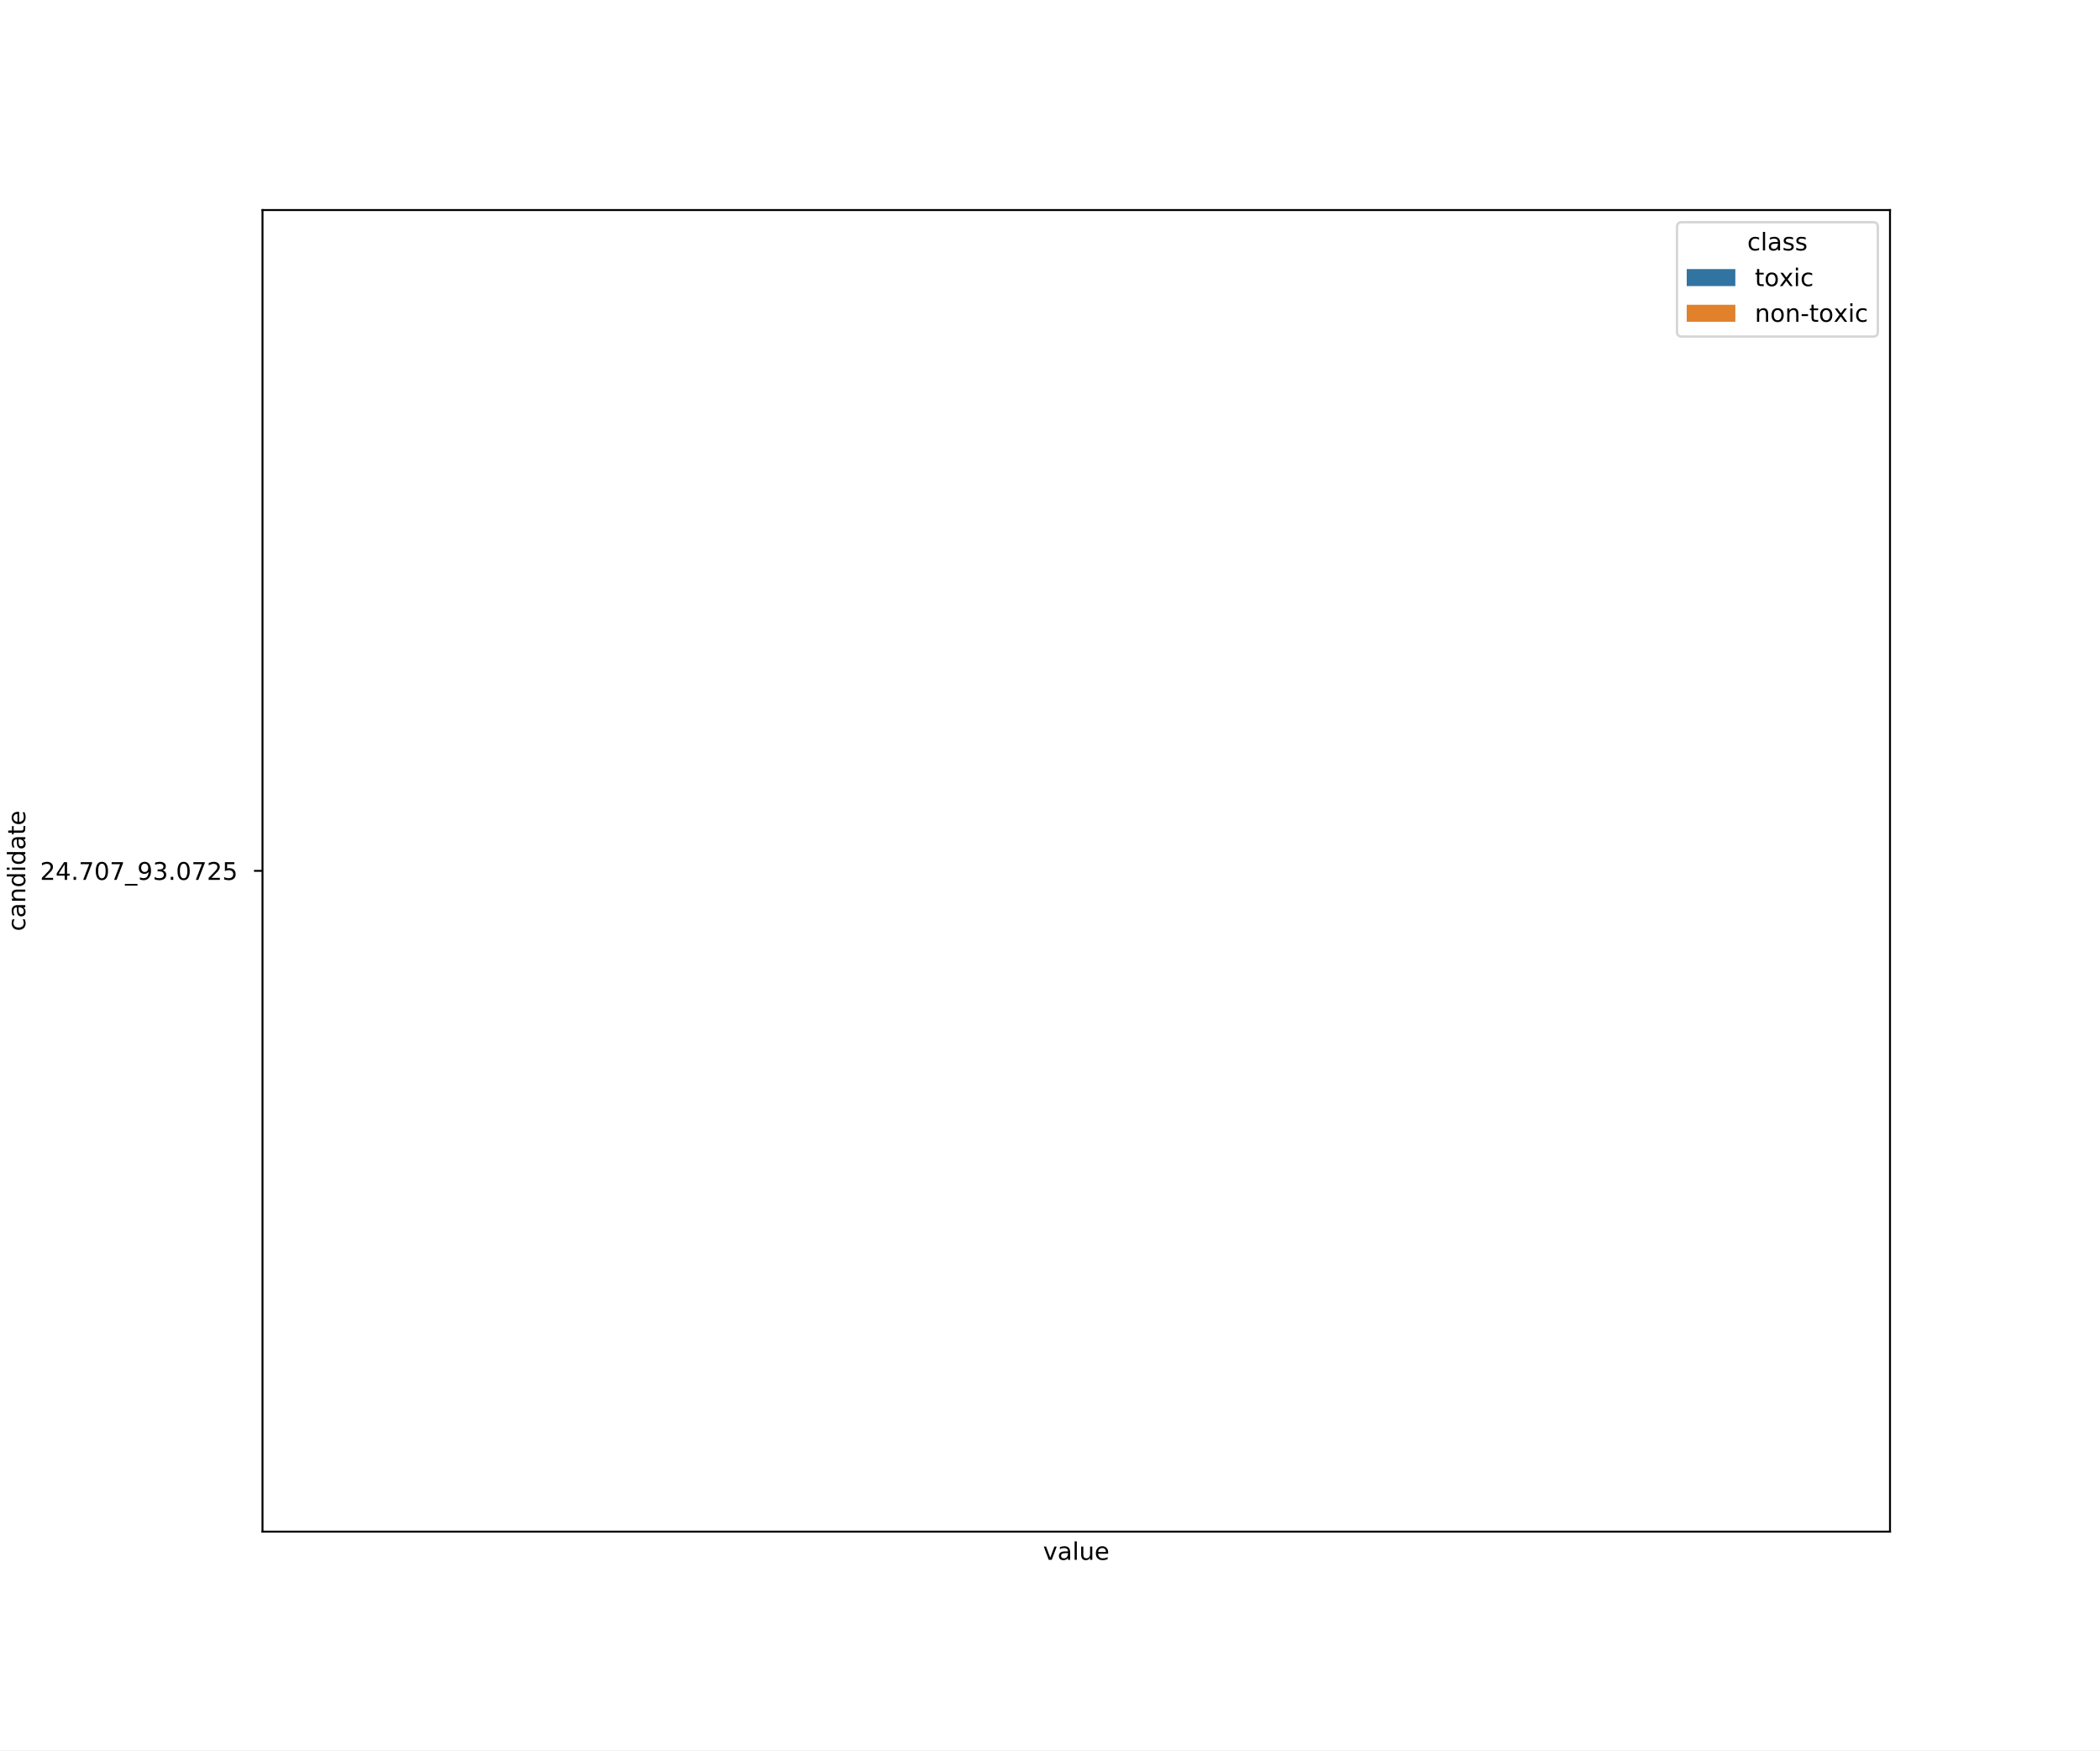
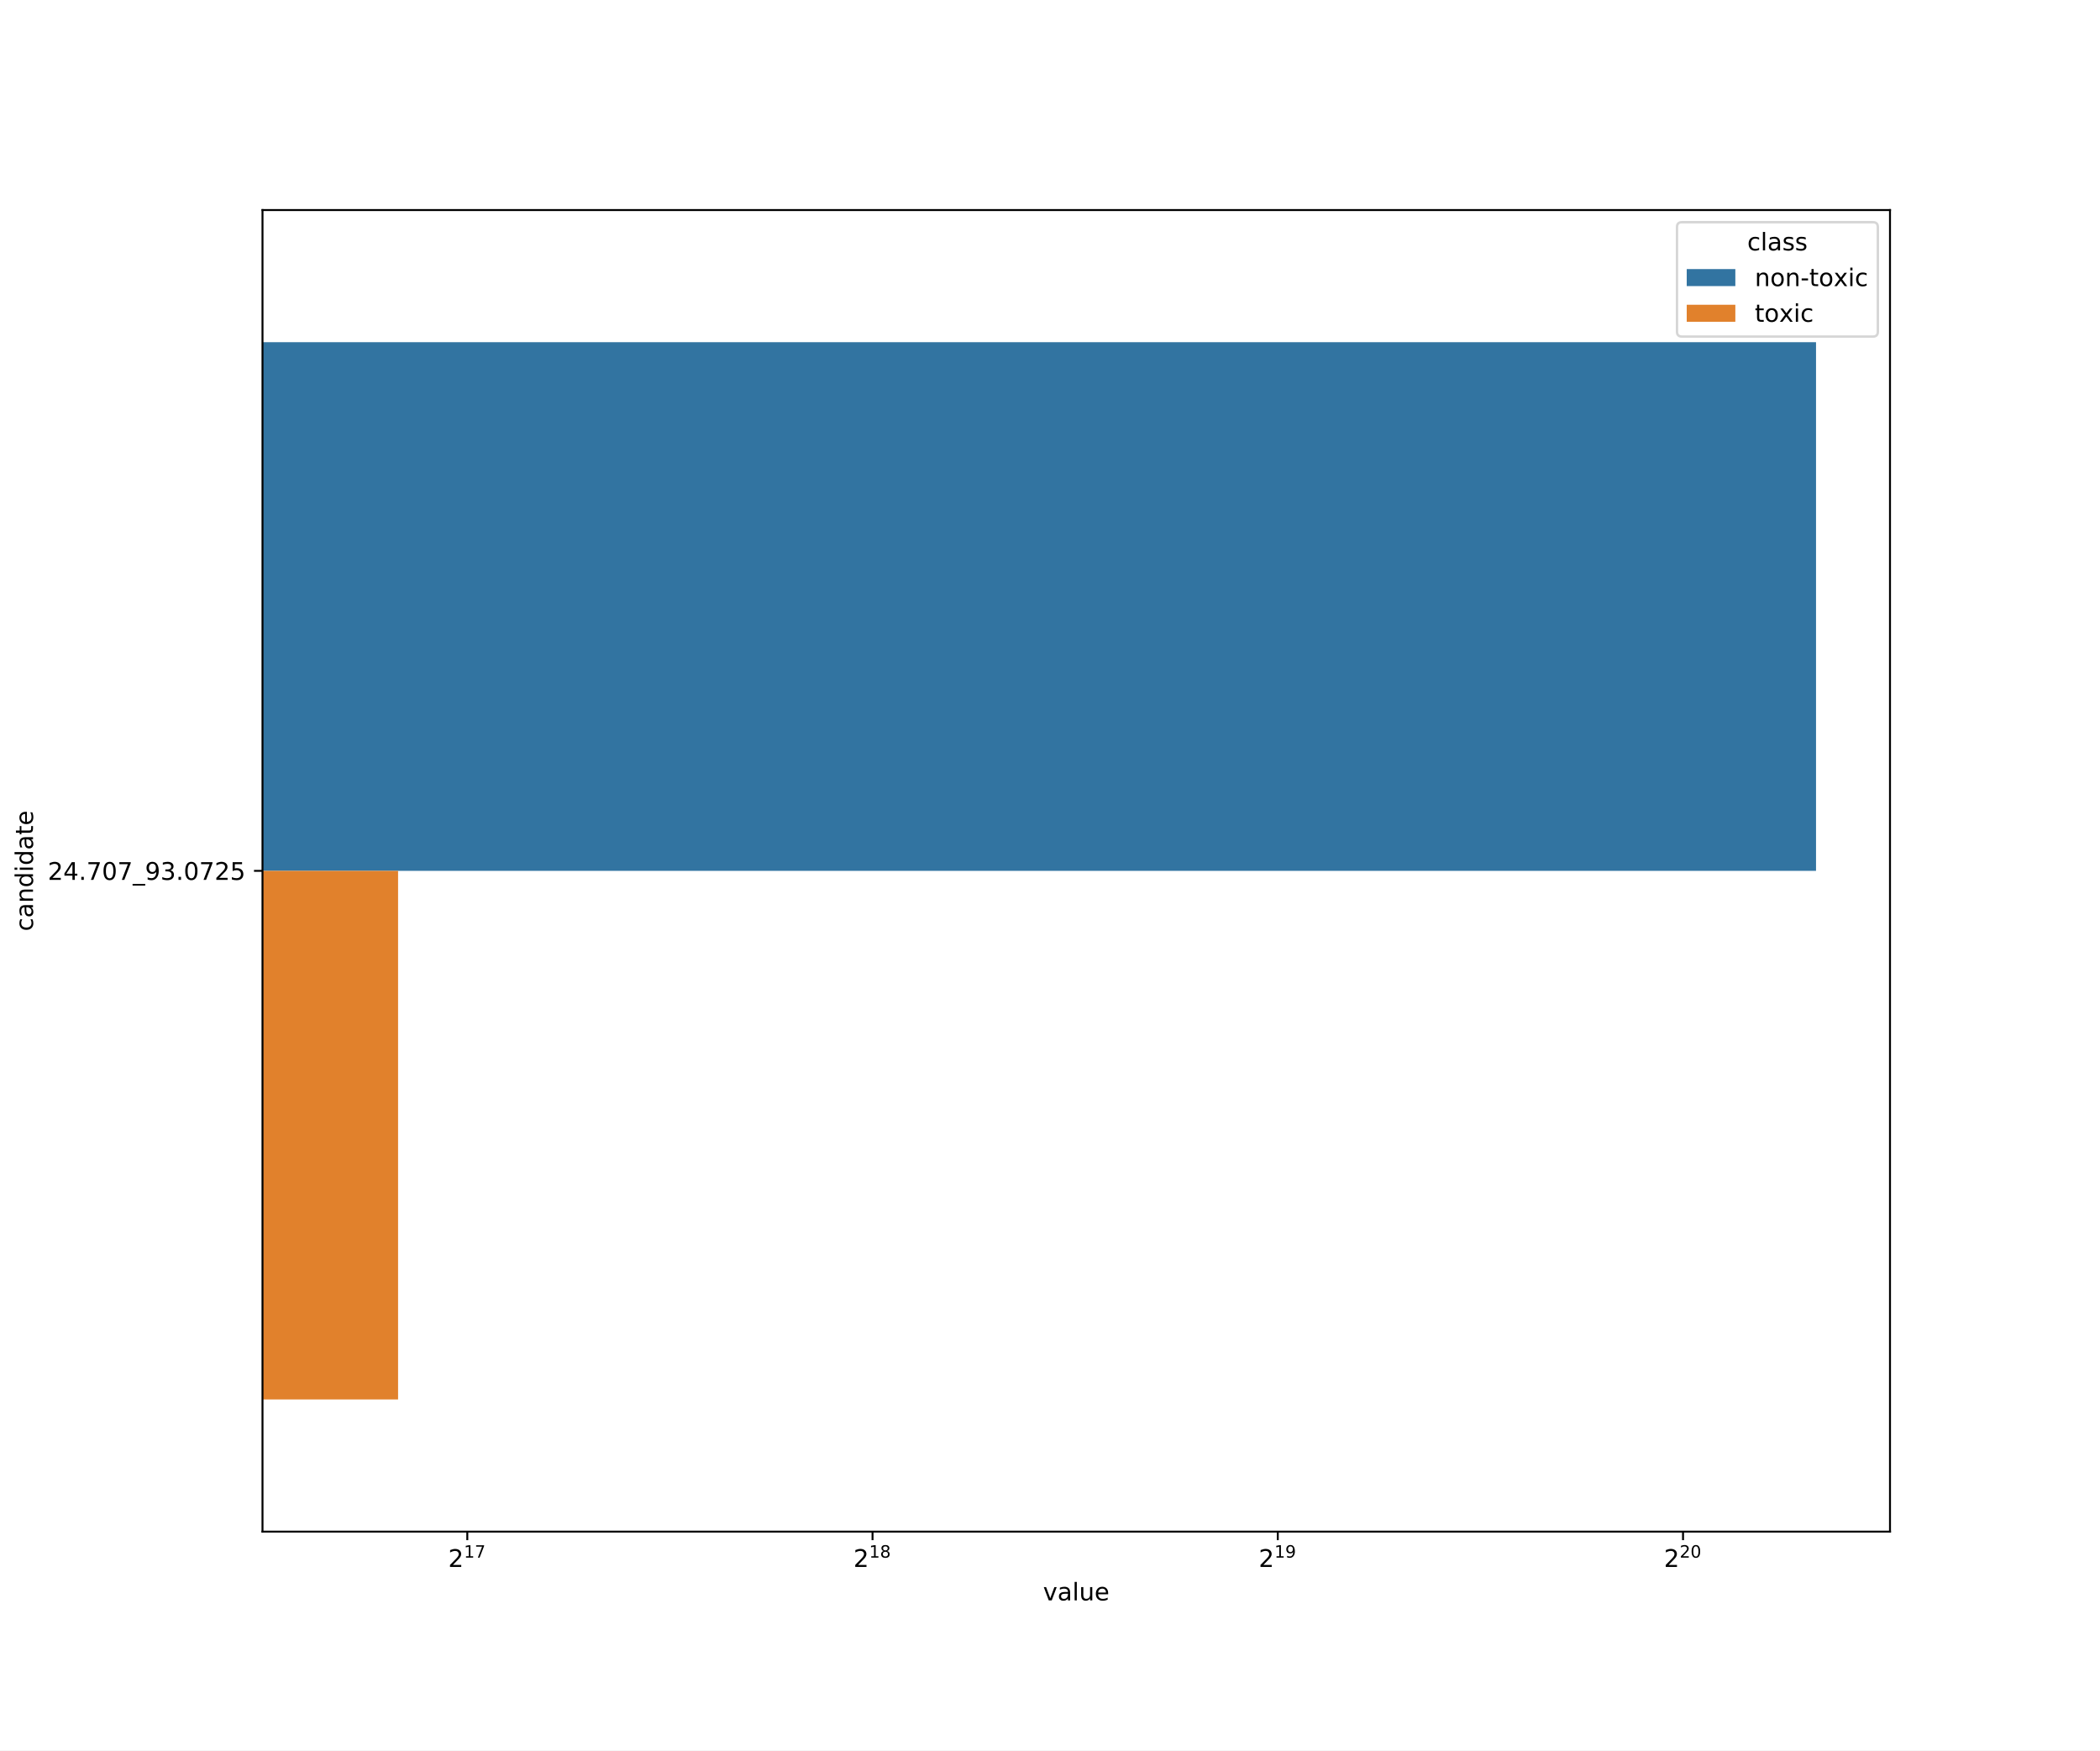
<svg xmlns="http://www.w3.org/2000/svg" xmlns:xlink="http://www.w3.org/1999/xlink" height="720pt" version="1.1" viewBox="0 0 864 720" width="864pt">
  <defs>
    <style type="text/css">
*{stroke-linecap:butt;stroke-linejoin:round;}
  </style>
  </defs>
  <g id="figure_1">
    <g id="patch_1">
      <path d="M 0 720  L 864 720  L 864 0  L 0 0  z " style="fill:#ffffff;" />
    </g>
    <g id="axes_1">
      <g id="patch_2">
        <path d="M 108 630  L 777.6 630  L 777.6 86.4  L 108 86.4  z " style="fill:#ffffff;" />
      </g>
      <g id="patch_3">
-         <path clip-path="url(#pecc3ba14d9)" d="M -4085236.032 140.76  L -13136.933 140.76  L -13136.933 358.2  L -4085236.032 358.2  z " style="fill:#3274a1;" />
+         <path clip-path="url(#p44e87a5afe)" d="M -169371.602 140.76  L 747.164 140.76  L 747.164 358.2  L -169371.602 358.2  z " style="fill:#3274a1;" />
      </g>
      <g id="patch_4">
-         <path clip-path="url(#pecc3ba14d9)" d="M -4085236.032 358.2  L 747.164 358.2  L 747.164 575.64  L -4085236.032 575.64  z " style="fill:#e1812c;" />
+         <path clip-path="url(#p44e87a5afe)" d="M -169371.602 358.2  L 163.78 358.2  L 163.78 575.64  L -169371.602 575.64  z " style="fill:#e1812c;" />
      </g>
      <g id="matplotlib.axis_1">
-         <g id="text_1">
+         <g id="xtick_1">
+           <g id="line2d_1">
+             <defs>
+               <path d="M 0 0  L 0 3.5  " id="mcbaa0d38ab" style="stroke:#000000;stroke-width:0.8;" />
+             </defs>
+             <g>
+               <use style="stroke:#000000;stroke-width:0.8;" x="192.259" xlink:href="#mcbaa0d38ab" y="630" />
+             </g>
+           </g>
+           <g id="text_1">
+             <defs>
+               <path d="M 19.188 8.297  L 53.609 8.297  L 53.609 0  L 7.328 0  L 7.328 8.297  Q 12.938 14.109 22.625 23.891  Q 32.328 33.688 34.812 36.531  Q 39.547 41.844 41.422 45.531  Q 43.312 49.219 43.312 52.781  Q 43.312 58.594 39.234 62.25  Q 35.156 65.922 28.609 65.922  Q 23.969 65.922 18.812 64.312  Q 13.672 62.703 7.812 59.422  L 7.812 69.391  Q 13.766 71.781 18.938 73  Q 24.125 74.219 28.422 74.219  Q 39.75 74.219 46.484 68.547  Q 53.219 62.891 53.219 53.422  Q 53.219 48.922 51.531 44.891  Q 49.859 40.875 45.406 35.406  Q 44.188 33.984 37.641 27.219  Q 31.109 20.453 19.188 8.297  z " id="DejaVuSans-50" />
+               <path d="M 12.406 8.297  L 28.516 8.297  L 28.516 63.922  L 10.984 60.406  L 10.984 69.391  L 28.422 72.906  L 38.281 72.906  L 38.281 8.297  L 54.391 8.297  L 54.391 0  L 12.406 0  z " id="DejaVuSans-49" />
+               <path d="M 8.203 72.906  L 55.078 72.906  L 55.078 68.703  L 28.609 0  L 18.312 0  L 43.219 64.594  L 8.203 64.594  z " id="DejaVuSans-55" />
+             </defs>
+             <g transform="translate(184.4088 644.5984)scale(0.1 -0.1)">
+               <use transform="translate(0 0.684375)" xlink:href="#DejaVuSans-50" />
+               <use transform="translate(64.58008 38.96563)scale(0.7)" xlink:href="#DejaVuSans-49" />
+               <use transform="translate(109.1162 38.96563)scale(0.7)" xlink:href="#DejaVuSans-55" />
+             </g>
+           </g>
+         </g>
+         <g id="xtick_2">
+           <g id="line2d_2">
+             <g>
+               <use style="stroke:#000000;stroke-width:0.8;" x="358.988" xlink:href="#mcbaa0d38ab" y="630" />
+             </g>
+           </g>
+           <g id="text_2">
+             <defs>
+               <path d="M 31.781 34.625  Q 24.75 34.625 20.719 30.859  Q 16.703 27.094 16.703 20.516  Q 16.703 13.922 20.719 10.156  Q 24.75 6.391 31.781 6.391  Q 38.812 6.391 42.859 10.172  Q 46.922 13.969 46.922 20.516  Q 46.922 27.094 42.891 30.859  Q 38.875 34.625 31.781 34.625  z M 21.922 38.812  Q 15.578 40.375 12.031 44.719  Q 8.5 49.078 8.5 55.328  Q 8.5 64.062 14.719 69.141  Q 20.953 74.219 31.781 74.219  Q 42.672 74.219 48.875 69.141  Q 55.078 64.062 55.078 55.328  Q 55.078 49.078 51.531 44.719  Q 48 40.375 41.703 38.812  Q 48.828 37.156 52.797 32.312  Q 56.781 27.484 56.781 20.516  Q 56.781 9.906 50.312 4.234  Q 43.844 -1.422 31.781 -1.422  Q 19.734 -1.422 13.25 4.234  Q 6.781 9.906 6.781 20.516  Q 6.781 27.484 10.781 32.312  Q 14.797 37.156 21.922 38.812  z M 18.312 54.391  Q 18.312 48.734 21.844 45.562  Q 25.391 42.391 31.781 42.391  Q 38.141 42.391 41.719 45.562  Q 45.312 48.734 45.312 54.391  Q 45.312 60.062 41.719 63.234  Q 38.141 66.406 31.781 66.406  Q 25.391 66.406 21.844 63.234  Q 18.312 60.062 18.312 54.391  z " id="DejaVuSans-56" />
+             </defs>
+             <g transform="translate(351.1382 644.5984)scale(0.1 -0.1)">
+               <use transform="translate(0 0.765625)" xlink:href="#DejaVuSans-50" />
+               <use transform="translate(64.58008 39.04688)scale(0.7)" xlink:href="#DejaVuSans-49" />
+               <use transform="translate(109.1162 39.04688)scale(0.7)" xlink:href="#DejaVuSans-56" />
+             </g>
+           </g>
+         </g>
+         <g id="xtick_3">
+           <g id="line2d_3">
+             <g>
+               <use style="stroke:#000000;stroke-width:0.8;" x="525.718" xlink:href="#mcbaa0d38ab" y="630" />
+             </g>
+           </g>
+           <g id="text_3">
+             <defs>
+               <path d="M 10.984 1.516  L 10.984 10.5  Q 14.703 8.734 18.5 7.812  Q 22.312 6.891 25.984 6.891  Q 35.75 6.891 40.891 13.453  Q 46.047 20.016 46.781 33.406  Q 43.953 29.203 39.594 26.953  Q 35.25 24.703 29.984 24.703  Q 19.047 24.703 12.672 31.312  Q 6.297 37.938 6.297 49.422  Q 6.297 60.641 12.938 67.422  Q 19.578 74.219 30.609 74.219  Q 43.266 74.219 49.922 64.516  Q 56.594 54.828 56.594 36.375  Q 56.594 19.141 48.406 8.859  Q 40.234 -1.422 26.422 -1.422  Q 22.703 -1.422 18.891 -0.688  Q 15.094 0.047 10.984 1.516  z M 30.609 32.422  Q 37.25 32.422 41.125 36.953  Q 45.016 41.5 45.016 49.422  Q 45.016 57.281 41.125 61.844  Q 37.25 66.406 30.609 66.406  Q 23.969 66.406 20.094 61.844  Q 16.219 57.281 16.219 49.422  Q 16.219 41.5 20.094 36.953  Q 23.969 32.422 30.609 32.422  z " id="DejaVuSans-57" />
+             </defs>
+             <g transform="translate(517.8677 644.5984)scale(0.1 -0.1)">
+               <use transform="translate(0 0.765625)" xlink:href="#DejaVuSans-50" />
+               <use transform="translate(64.58008 39.04688)scale(0.7)" xlink:href="#DejaVuSans-49" />
+               <use transform="translate(109.1162 39.04688)scale(0.7)" xlink:href="#DejaVuSans-57" />
+             </g>
+           </g>
+         </g>
+         <g id="xtick_4">
+           <g id="line2d_4">
+             <g>
+               <use style="stroke:#000000;stroke-width:0.8;" x="692.447" xlink:href="#mcbaa0d38ab" y="630" />
+             </g>
+           </g>
+           <g id="text_4">
+             <defs>
+               <path d="M 31.781 66.406  Q 24.172 66.406 20.328 58.906  Q 16.5 51.422 16.5 36.375  Q 16.5 21.391 20.328 13.891  Q 24.172 6.391 31.781 6.391  Q 39.453 6.391 43.281 13.891  Q 47.125 21.391 47.125 36.375  Q 47.125 51.422 43.281 58.906  Q 39.453 66.406 31.781 66.406  z M 31.781 74.219  Q 44.047 74.219 50.516 64.516  Q 56.984 54.828 56.984 36.375  Q 56.984 17.969 50.516 8.266  Q 44.047 -1.422 31.781 -1.422  Q 19.531 -1.422 13.062 8.266  Q 6.594 17.969 6.594 36.375  Q 6.594 54.828 13.062 64.516  Q 19.531 74.219 31.781 74.219  z " id="DejaVuSans-48" />
+             </defs>
+             <g transform="translate(684.5972 644.5984)scale(0.1 -0.1)">
+               <use transform="translate(0 0.765625)" xlink:href="#DejaVuSans-50" />
+               <use transform="translate(64.58008 39.04688)scale(0.7)" xlink:href="#DejaVuSans-50" />
+               <use transform="translate(109.1162 39.04688)scale(0.7)" xlink:href="#DejaVuSans-48" />
+             </g>
+           </g>
+         </g>
+         <g id="text_5">
          <defs>
            <path d="M 2.984 54.688  L 12.5 54.688  L 29.594 8.797  L 46.688 54.688  L 56.203 54.688  L 35.688 0  L 23.484 0  z " id="DejaVuSans-118" />
            <path d="M 34.281 27.484  Q 23.391 27.484 19.188 25  Q 14.984 22.516 14.984 16.5  Q 14.984 11.719 18.141 8.906  Q 21.297 6.109 26.703 6.109  Q 34.188 6.109 38.703 11.406  Q 43.219 16.703 43.219 25.484  L 43.219 27.484  z M 52.203 31.203  L 52.203 0  L 43.219 0  L 43.219 8.297  Q 40.141 3.328 35.547 0.953  Q 30.953 -1.422 24.312 -1.422  Q 15.922 -1.422 10.953 3.297  Q 6 8.016 6 15.922  Q 6 25.141 12.172 29.828  Q 18.359 34.516 30.609 34.516  L 43.219 34.516  L 43.219 35.406  Q 43.219 41.609 39.141 45  Q 35.062 48.391 27.688 48.391  Q 23 48.391 18.547 47.266  Q 14.109 46.141 10.016 43.891  L 10.016 52.203  Q 14.938 54.109 19.578 55.047  Q 24.219 56 28.609 56  Q 40.484 56 46.344 49.844  Q 52.203 43.703 52.203 31.203  z " id="DejaVuSans-97" />
            <path d="M 9.422 75.984  L 18.406 75.984  L 18.406 0  L 9.422 0  z " id="DejaVuSans-108" />
            <path d="M 8.5 21.578  L 8.5 54.688  L 17.484 54.688  L 17.484 21.922  Q 17.484 14.156 20.5 10.266  Q 23.531 6.391 29.594 6.391  Q 36.859 6.391 41.078 11.031  Q 45.312 15.672 45.312 23.688  L 45.312 54.688  L 54.297 54.688  L 54.297 0  L 45.312 0  L 45.312 8.406  Q 42.047 3.422 37.719 1  Q 33.406 -1.422 27.688 -1.422  Q 18.266 -1.422 13.375 4.438  Q 8.5 10.297 8.5 21.578  z M 31.109 56  z " id="DejaVuSans-117" />
            <path d="M 56.203 29.594  L 56.203 25.203  L 14.891 25.203  Q 15.484 15.922 20.484 11.062  Q 25.484 6.203 34.422 6.203  Q 39.594 6.203 44.453 7.469  Q 49.312 8.734 54.109 11.281  L 54.109 2.781  Q 49.266 0.734 44.188 -0.344  Q 39.109 -1.422 33.891 -1.422  Q 20.797 -1.422 13.156 6.188  Q 5.516 13.812 5.516 26.812  Q 5.516 40.234 12.766 48.109  Q 20.016 56 32.328 56  Q 43.359 56 49.781 48.891  Q 56.203 41.797 56.203 29.594  z M 47.219 32.234  Q 47.125 39.594 43.094 43.984  Q 39.062 48.391 32.422 48.391  Q 24.906 48.391 20.391 44.141  Q 15.875 39.891 15.188 32.172  z " id="DejaVuSans-101" />
          </defs>
-           <g transform="translate(429.1422 641.5984)scale(0.1 -0.1)">
+           <g transform="translate(429.1422 658.2766)scale(0.1 -0.1)">
            <use xlink:href="#DejaVuSans-118" />
            <use x="59.18" xlink:href="#DejaVuSans-97" />
            <use x="120.459" xlink:href="#DejaVuSans-108" />
            <use x="148.242" xlink:href="#DejaVuSans-117" />
            <use x="211.621" xlink:href="#DejaVuSans-101" />
          </g>
        </g>
      </g>
      <g id="matplotlib.axis_2">
        <g id="ytick_1">
-           <g id="line2d_1">
-             <defs>
-               <path d="M 0 0  L -3.5 0  " id="m1e091726a1" style="stroke:#000000;stroke-width:0.8;" />
-             </defs>
-             <g>
-               <use style="stroke:#000000;stroke-width:0.8;" x="108" xlink:href="#m1e091726a1" y="358.2" />
-             </g>
-           </g>
-           <g id="text_2">
-             <defs>
-               <path d="M 19.188 8.297  L 53.609 8.297  L 53.609 0  L 7.328 0  L 7.328 8.297  Q 12.938 14.109 22.625 23.891  Q 32.328 33.688 34.812 36.531  Q 39.547 41.844 41.422 45.531  Q 43.312 49.219 43.312 52.781  Q 43.312 58.594 39.234 62.25  Q 35.156 65.922 28.609 65.922  Q 23.969 65.922 18.812 64.312  Q 13.672 62.703 7.812 59.422  L 7.812 69.391  Q 13.766 71.781 18.938 73  Q 24.125 74.219 28.422 74.219  Q 39.75 74.219 46.484 68.547  Q 53.219 62.891 53.219 53.422  Q 53.219 48.922 51.531 44.891  Q 49.859 40.875 45.406 35.406  Q 44.188 33.984 37.641 27.219  Q 31.109 20.453 19.188 8.297  z " id="DejaVuSans-50" />
+           <g id="line2d_5">
+             <defs>
+               <path d="M 0 0  L -3.5 0  " id="m951ff59e7d" style="stroke:#000000;stroke-width:0.8;" />
+             </defs>
+             <g>
+               <use style="stroke:#000000;stroke-width:0.8;" x="108" xlink:href="#m951ff59e7d" y="358.2" />
+             </g>
+           </g>
+           <g id="text_6">
+             <defs>
              <path d="M 37.797 64.312  L 12.891 25.391  L 37.797 25.391  z M 35.203 72.906  L 47.609 72.906  L 47.609 25.391  L 58.016 25.391  L 58.016 17.188  L 47.609 17.188  L 47.609 0  L 37.797 0  L 37.797 17.188  L 4.891 17.188  L 4.891 26.703  z " id="DejaVuSans-52" />
              <path d="M 10.688 12.406  L 21 12.406  L 21 0  L 10.688 0  z " id="DejaVuSans-46" />
-               <path d="M 8.203 72.906  L 55.078 72.906  L 55.078 68.703  L 28.609 0  L 18.312 0  L 43.219 64.594  L 8.203 64.594  z " id="DejaVuSans-55" />
-               <path d="M 31.781 66.406  Q 24.172 66.406 20.328 58.906  Q 16.5 51.422 16.5 36.375  Q 16.5 21.391 20.328 13.891  Q 24.172 6.391 31.781 6.391  Q 39.453 6.391 43.281 13.891  Q 47.125 21.391 47.125 36.375  Q 47.125 51.422 43.281 58.906  Q 39.453 66.406 31.781 66.406  z M 31.781 74.219  Q 44.047 74.219 50.516 64.516  Q 56.984 54.828 56.984 36.375  Q 56.984 17.969 50.516 8.266  Q 44.047 -1.422 31.781 -1.422  Q 19.531 -1.422 13.062 8.266  Q 6.594 17.969 6.594 36.375  Q 6.594 54.828 13.062 64.516  Q 19.531 74.219 31.781 74.219  z " id="DejaVuSans-48" />
              <path d="M 50.984 -16.609  L 50.984 -23.578  L -0.984 -23.578  L -0.984 -16.609  z " id="DejaVuSans-95" />
-               <path d="M 10.984 1.516  L 10.984 10.5  Q 14.703 8.734 18.5 7.812  Q 22.312 6.891 25.984 6.891  Q 35.75 6.891 40.891 13.453  Q 46.047 20.016 46.781 33.406  Q 43.953 29.203 39.594 26.953  Q 35.25 24.703 29.984 24.703  Q 19.047 24.703 12.672 31.312  Q 6.297 37.938 6.297 49.422  Q 6.297 60.641 12.938 67.422  Q 19.578 74.219 30.609 74.219  Q 43.266 74.219 49.922 64.516  Q 56.594 54.828 56.594 36.375  Q 56.594 19.141 48.406 8.859  Q 40.234 -1.422 26.422 -1.422  Q 22.703 -1.422 18.891 -0.688  Q 15.094 0.047 10.984 1.516  z M 30.609 32.422  Q 37.25 32.422 41.125 36.953  Q 45.016 41.5 45.016 49.422  Q 45.016 57.281 41.125 61.844  Q 37.25 66.406 30.609 66.406  Q 23.969 66.406 20.094 61.844  Q 16.219 57.281 16.219 49.422  Q 16.219 41.5 20.094 36.953  Q 23.969 32.422 30.609 32.422  z " id="DejaVuSans-57" />
              <path d="M 40.578 39.312  Q 47.656 37.797 51.625 33  Q 55.609 28.219 55.609 21.188  Q 55.609 10.406 48.188 4.484  Q 40.766 -1.422 27.094 -1.422  Q 22.516 -1.422 17.656 -0.516  Q 12.797 0.391 7.625 2.203  L 7.625 11.719  Q 11.719 9.328 16.594 8.109  Q 21.484 6.891 26.812 6.891  Q 36.078 6.891 40.938 10.547  Q 45.797 14.203 45.797 21.188  Q 45.797 27.641 41.281 31.266  Q 36.766 34.906 28.719 34.906  L 20.219 34.906  L 20.219 43.016  L 29.109 43.016  Q 36.375 43.016 40.234 45.922  Q 44.094 48.828 44.094 54.297  Q 44.094 59.906 40.109 62.906  Q 36.141 65.922 28.719 65.922  Q 24.656 65.922 20.016 65.031  Q 15.375 64.156 9.812 62.312  L 9.812 71.094  Q 15.438 72.656 20.344 73.438  Q 25.25 74.219 29.594 74.219  Q 40.828 74.219 47.359 69.109  Q 53.906 64.016 53.906 55.328  Q 53.906 49.266 50.438 45.094  Q 46.969 40.922 40.578 39.312  z " id="DejaVuSans-51" />
              <path d="M 10.797 72.906  L 49.516 72.906  L 49.516 64.594  L 19.828 64.594  L 19.828 46.734  Q 21.969 47.469 24.109 47.828  Q 26.266 48.188 28.422 48.188  Q 40.625 48.188 47.75 41.5  Q 54.891 34.812 54.891 23.391  Q 54.891 11.625 47.562 5.094  Q 40.234 -1.422 26.906 -1.422  Q 22.312 -1.422 17.547 -0.641  Q 12.797 0.141 7.719 1.703  L 7.719 11.625  Q 12.109 9.234 16.797 8.062  Q 21.484 6.891 26.703 6.891  Q 35.156 6.891 40.078 11.328  Q 45.016 15.766 45.016 23.391  Q 45.016 31 40.078 35.438  Q 35.156 39.891 26.703 39.891  Q 22.75 39.891 18.812 39.016  Q 14.891 38.141 10.797 36.281  z " id="DejaVuSans-53" />
-               <path id="DejaVuSans-32" />
-             </defs>
-             <g transform="translate(16.47812 361.9109)scale(0.1 -0.1)">
+             </defs>
+             <g transform="translate(19.65625 361.9109)scale(0.1 -0.1)">
              <use xlink:href="#DejaVuSans-50" />
              <use x="63.623" xlink:href="#DejaVuSans-52" />
              <use x="127.246" xlink:href="#DejaVuSans-46" />
              <use x="159.033" xlink:href="#DejaVuSans-55" />
              <use x="222.656" xlink:href="#DejaVuSans-48" />
              <use x="286.279" xlink:href="#DejaVuSans-55" />
              <use x="349.902" xlink:href="#DejaVuSans-95" />
              <use x="399.902" xlink:href="#DejaVuSans-57" />
              <use x="463.525" xlink:href="#DejaVuSans-51" />
              <use x="527.148" xlink:href="#DejaVuSans-46" />
              <use x="558.936" xlink:href="#DejaVuSans-48" />
              <use x="622.559" xlink:href="#DejaVuSans-55" />
              <use x="686.182" xlink:href="#DejaVuSans-50" />
              <use x="749.805" xlink:href="#DejaVuSans-53" />
-               <use x="813.428" xlink:href="#DejaVuSans-32" />
-             </g>
-           </g>
-         </g>
-         <g id="text_3">
+             </g>
+           </g>
+         </g>
+         <g id="text_7">
          <defs>
            <path d="M 48.781 52.594  L 48.781 44.188  Q 44.969 46.297 41.141 47.344  Q 37.312 48.391 33.406 48.391  Q 24.656 48.391 19.812 42.844  Q 14.984 37.312 14.984 27.297  Q 14.984 17.281 19.812 11.734  Q 24.656 6.203 33.406 6.203  Q 37.312 6.203 41.141 7.25  Q 44.969 8.297 48.781 10.406  L 48.781 2.094  Q 45.016 0.344 40.984 -0.531  Q 36.969 -1.422 32.422 -1.422  Q 20.062 -1.422 12.781 6.344  Q 5.516 14.109 5.516 27.297  Q 5.516 40.672 12.859 48.328  Q 20.219 56 33.016 56  Q 37.156 56 41.109 55.141  Q 45.062 54.297 48.781 52.594  z " id="DejaVuSans-99" />
            <path d="M 54.891 33.016  L 54.891 0  L 45.906 0  L 45.906 32.719  Q 45.906 40.484 42.875 44.328  Q 39.844 48.188 33.797 48.188  Q 26.516 48.188 22.312 43.547  Q 18.109 38.922 18.109 30.906  L 18.109 0  L 9.078 0  L 9.078 54.688  L 18.109 54.688  L 18.109 46.188  Q 21.344 51.125 25.703 53.562  Q 30.078 56 35.797 56  Q 45.219 56 50.047 50.172  Q 54.891 44.344 54.891 33.016  z " id="DejaVuSans-110" />
            <path d="M 45.406 46.391  L 45.406 75.984  L 54.391 75.984  L 54.391 0  L 45.406 0  L 45.406 8.203  Q 42.578 3.328 38.25 0.953  Q 33.938 -1.422 27.875 -1.422  Q 17.969 -1.422 11.734 6.484  Q 5.516 14.406 5.516 27.297  Q 5.516 40.188 11.734 48.094  Q 17.969 56 27.875 56  Q 33.938 56 38.25 53.625  Q 42.578 51.266 45.406 46.391  z M 14.797 27.297  Q 14.797 17.391 18.875 11.75  Q 22.953 6.109 30.078 6.109  Q 37.203 6.109 41.297 11.75  Q 45.406 17.391 45.406 27.297  Q 45.406 37.203 41.297 42.844  Q 37.203 48.484 30.078 48.484  Q 22.953 48.484 18.875 42.844  Q 14.797 37.203 14.797 27.297  z " id="DejaVuSans-100" />
            <path d="M 9.422 54.688  L 18.406 54.688  L 18.406 0  L 9.422 0  z M 9.422 75.984  L 18.406 75.984  L 18.406 64.594  L 9.422 64.594  z " id="DejaVuSans-105" />
            <path d="M 18.312 70.219  L 18.312 54.688  L 36.812 54.688  L 36.812 47.703  L 18.312 47.703  L 18.312 18.016  Q 18.312 11.328 20.141 9.422  Q 21.969 7.516 27.594 7.516  L 36.812 7.516  L 36.812 0  L 27.594 0  Q 17.188 0 13.234 3.875  Q 9.281 7.766 9.281 18.016  L 9.281 47.703  L 2.688 47.703  L 2.688 54.688  L 9.281 54.688  L 9.281 70.219  z " id="DejaVuSans-116" />
          </defs>
-           <g transform="translate(10.39844 383.0203)rotate(-90)scale(0.1 -0.1)">
+           <g transform="translate(13.57656 383.0203)rotate(-90)scale(0.1 -0.1)">
            <use xlink:href="#DejaVuSans-99" />
            <use x="54.98" xlink:href="#DejaVuSans-97" />
            <use x="116.26" xlink:href="#DejaVuSans-110" />
            <use x="179.639" xlink:href="#DejaVuSans-100" />
            <use x="243.115" xlink:href="#DejaVuSans-105" />
            <use x="270.898" xlink:href="#DejaVuSans-100" />
            <use x="334.375" xlink:href="#DejaVuSans-97" />
            <use x="395.654" xlink:href="#DejaVuSans-116" />
            <use x="434.863" xlink:href="#DejaVuSans-101" />
          </g>
        </g>
      </g>
-       <g id="line2d_2">
-         <path clip-path="url(#pecc3ba14d9)" d="M 0 0  " style="fill:none;stroke:#424242;stroke-linecap:square;stroke-width:2.7;" />
-       </g>
-       <g id="line2d_3">
-         <path clip-path="url(#pecc3ba14d9)" d="M 0 0  " style="fill:none;stroke:#424242;stroke-linecap:square;stroke-width:2.7;" />
+       <g id="line2d_6">
+         <path clip-path="url(#p44e87a5afe)" d="M 0 0  " style="fill:none;stroke:#424242;stroke-linecap:square;stroke-width:2.7;" />
+       </g>
+       <g id="line2d_7">
+         <path clip-path="url(#p44e87a5afe)" d="M 0 0  " style="fill:none;stroke:#424242;stroke-linecap:square;stroke-width:2.7;" />
      </g>
      <g id="patch_5">
        <path d="M 108 630  L 108 86.4  " style="fill:none;stroke:#000000;stroke-linecap:square;stroke-linejoin:miter;stroke-width:0.8;" />
      </g>
      <g id="patch_6">
        <path d="M 777.6 630  L 777.6 86.4  " style="fill:none;stroke:#000000;stroke-linecap:square;stroke-linejoin:miter;stroke-width:0.8;" />
      </g>
      <g id="patch_7">
        <path d="M 108 630  L 777.6 630  " style="fill:none;stroke:#000000;stroke-linecap:square;stroke-linejoin:miter;stroke-width:0.8;" />
      </g>
      <g id="patch_8">
        <path d="M 108 86.4  L 777.6 86.4  " style="fill:none;stroke:#000000;stroke-linecap:square;stroke-linejoin:miter;stroke-width:0.8;" />
      </g>
      <g id="legend_1">
        <g id="patch_9">
          <path d="M 691.969 138.434  L 770.6 138.434  Q 772.6 138.434 772.6 136.434  L 772.6 93.4  Q 772.6 91.4 770.6 91.4  L 691.969 91.4  Q 689.969 91.4 689.969 93.4  L 689.969 136.434  Q 689.969 138.434 691.969 138.434  z " style="fill:#ffffff;opacity:0.8;stroke:#cccccc;stroke-linejoin:miter;" />
        </g>
-         <g id="text_4">
+         <g id="text_8">
          <defs>
            <path d="M 44.281 53.078  L 44.281 44.578  Q 40.484 46.531 36.375 47.5  Q 32.281 48.484 27.875 48.484  Q 21.188 48.484 17.844 46.438  Q 14.5 44.391 14.5 40.281  Q 14.5 37.156 16.891 35.375  Q 19.281 33.594 26.516 31.984  L 29.594 31.297  Q 39.156 29.25 43.188 25.516  Q 47.219 21.781 47.219 15.094  Q 47.219 7.469 41.188 3.016  Q 35.156 -1.422 24.609 -1.422  Q 20.219 -1.422 15.453 -0.562  Q 10.688 0.297 5.422 2  L 5.422 11.281  Q 10.406 8.688 15.234 7.391  Q 20.062 6.109 24.812 6.109  Q 31.156 6.109 34.562 8.281  Q 37.984 10.453 37.984 14.406  Q 37.984 18.062 35.516 20.016  Q 33.062 21.969 24.703 23.781  L 21.578 24.516  Q 13.234 26.266 9.516 29.906  Q 5.812 33.547 5.812 39.891  Q 5.812 47.609 11.281 51.797  Q 16.75 56 26.812 56  Q 31.781 56 36.172 55.266  Q 40.578 54.547 44.281 53.078  z " id="DejaVuSans-115" />
          </defs>
          <g transform="translate(718.8727 102.9984)scale(0.1 -0.1)">
            <use xlink:href="#DejaVuSans-99" />
            <use x="54.98" xlink:href="#DejaVuSans-108" />
            <use x="82.764" xlink:href="#DejaVuSans-97" />
            <use x="144.043" xlink:href="#DejaVuSans-115" />
            <use x="196.143" xlink:href="#DejaVuSans-115" />
          </g>
        </g>
        <g id="patch_10">
          <path d="M 693.969 117.677  L 713.969 117.677  L 713.969 110.677  L 693.969 110.677  z " style="fill:#3274a1;" />
        </g>
-         <g id="text_5">
+         <g id="text_9">
          <defs>
            <path d="M 30.609 48.391  Q 23.391 48.391 19.188 42.75  Q 14.984 37.109 14.984 27.297  Q 14.984 17.484 19.156 11.844  Q 23.344 6.203 30.609 6.203  Q 37.797 6.203 41.984 11.859  Q 46.188 17.531 46.188 27.297  Q 46.188 37.016 41.984 42.703  Q 37.797 48.391 30.609 48.391  z M 30.609 56  Q 42.328 56 49.016 48.375  Q 55.719 40.766 55.719 27.297  Q 55.719 13.875 49.016 6.219  Q 42.328 -1.422 30.609 -1.422  Q 18.844 -1.422 12.172 6.219  Q 5.516 13.875 5.516 27.297  Q 5.516 40.766 12.172 48.375  Q 18.844 56 30.609 56  z " id="DejaVuSans-111" />
+             <path d="M 4.891 31.391  L 31.203 31.391  L 31.203 23.391  L 4.891 23.391  z " id="DejaVuSans-45" />
            <path d="M 54.891 54.688  L 35.109 28.078  L 55.906 0  L 45.312 0  L 29.391 21.484  L 13.484 0  L 2.875 0  L 24.125 28.609  L 4.688 54.688  L 15.281 54.688  L 29.781 35.203  L 44.281 54.688  z " id="DejaVuSans-120" />
          </defs>
          <g transform="translate(721.9688 117.6766)scale(0.1 -0.1)">
-             <use xlink:href="#DejaVuSans-116" />
-             <use x="39.209" xlink:href="#DejaVuSans-111" />
-             <use x="100.344" xlink:href="#DejaVuSans-120" />
-             <use x="159.523" xlink:href="#DejaVuSans-105" />
-             <use x="187.307" xlink:href="#DejaVuSans-99" />
-           </g>
-         </g>
-         <g id="patch_11">
-           <path d="M 693.969 132.355  L 713.969 132.355  L 713.969 125.355  L 693.969 125.355  z " style="fill:#e1812c;" />
-         </g>
-         <g id="text_6">
-           <defs>
-             <path d="M 4.891 31.391  L 31.203 31.391  L 31.203 23.391  L 4.891 23.391  z " id="DejaVuSans-45" />
-           </defs>
-           <g transform="translate(721.9688 132.3547)scale(0.1 -0.1)">
            <use xlink:href="#DejaVuSans-110" />
            <use x="63.379" xlink:href="#DejaVuSans-111" />
            <use x="124.561" xlink:href="#DejaVuSans-110" />
            <use x="187.939" xlink:href="#DejaVuSans-45" />
            <use x="224.023" xlink:href="#DejaVuSans-116" />
            <use x="263.232" xlink:href="#DejaVuSans-111" />
            <use x="324.367" xlink:href="#DejaVuSans-120" />
            <use x="383.547" xlink:href="#DejaVuSans-105" />
            <use x="411.33" xlink:href="#DejaVuSans-99" />
          </g>
        </g>
+         <g id="patch_11">
+           <path d="M 693.969 132.355  L 713.969 132.355  L 713.969 125.355  L 693.969 125.355  z " style="fill:#e1812c;" />
+         </g>
+         <g id="text_10">
+           <g transform="translate(721.9688 132.3547)scale(0.1 -0.1)">
+             <use xlink:href="#DejaVuSans-116" />
+             <use x="39.209" xlink:href="#DejaVuSans-111" />
+             <use x="100.344" xlink:href="#DejaVuSans-120" />
+             <use x="159.523" xlink:href="#DejaVuSans-105" />
+             <use x="187.307" xlink:href="#DejaVuSans-99" />
+           </g>
+         </g>
      </g>
    </g>
  </g>
  <defs>
-     <clipPath id="pecc3ba14d9">
+     <clipPath id="p44e87a5afe">
      <rect height="543.6" width="669.6" x="108" y="86.4" />
    </clipPath>
  </defs>
</svg>
